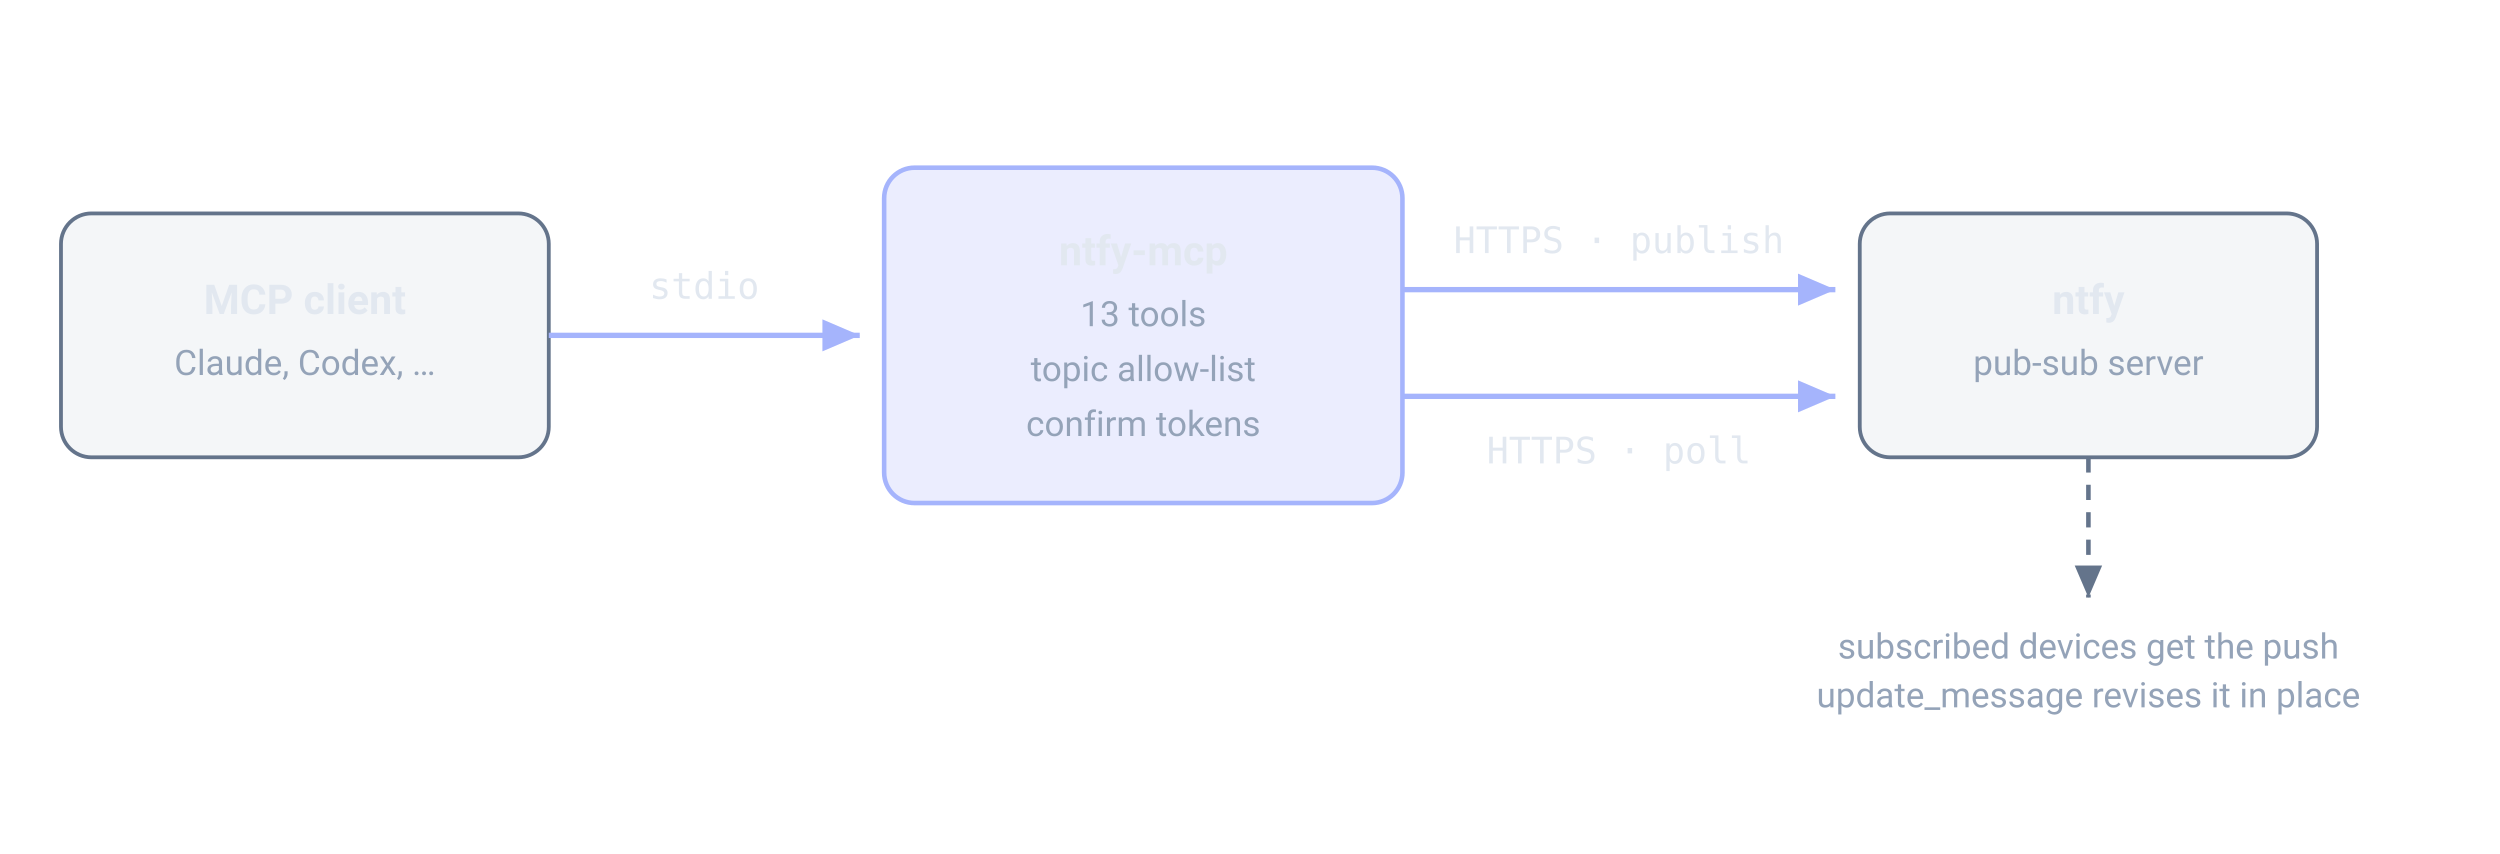
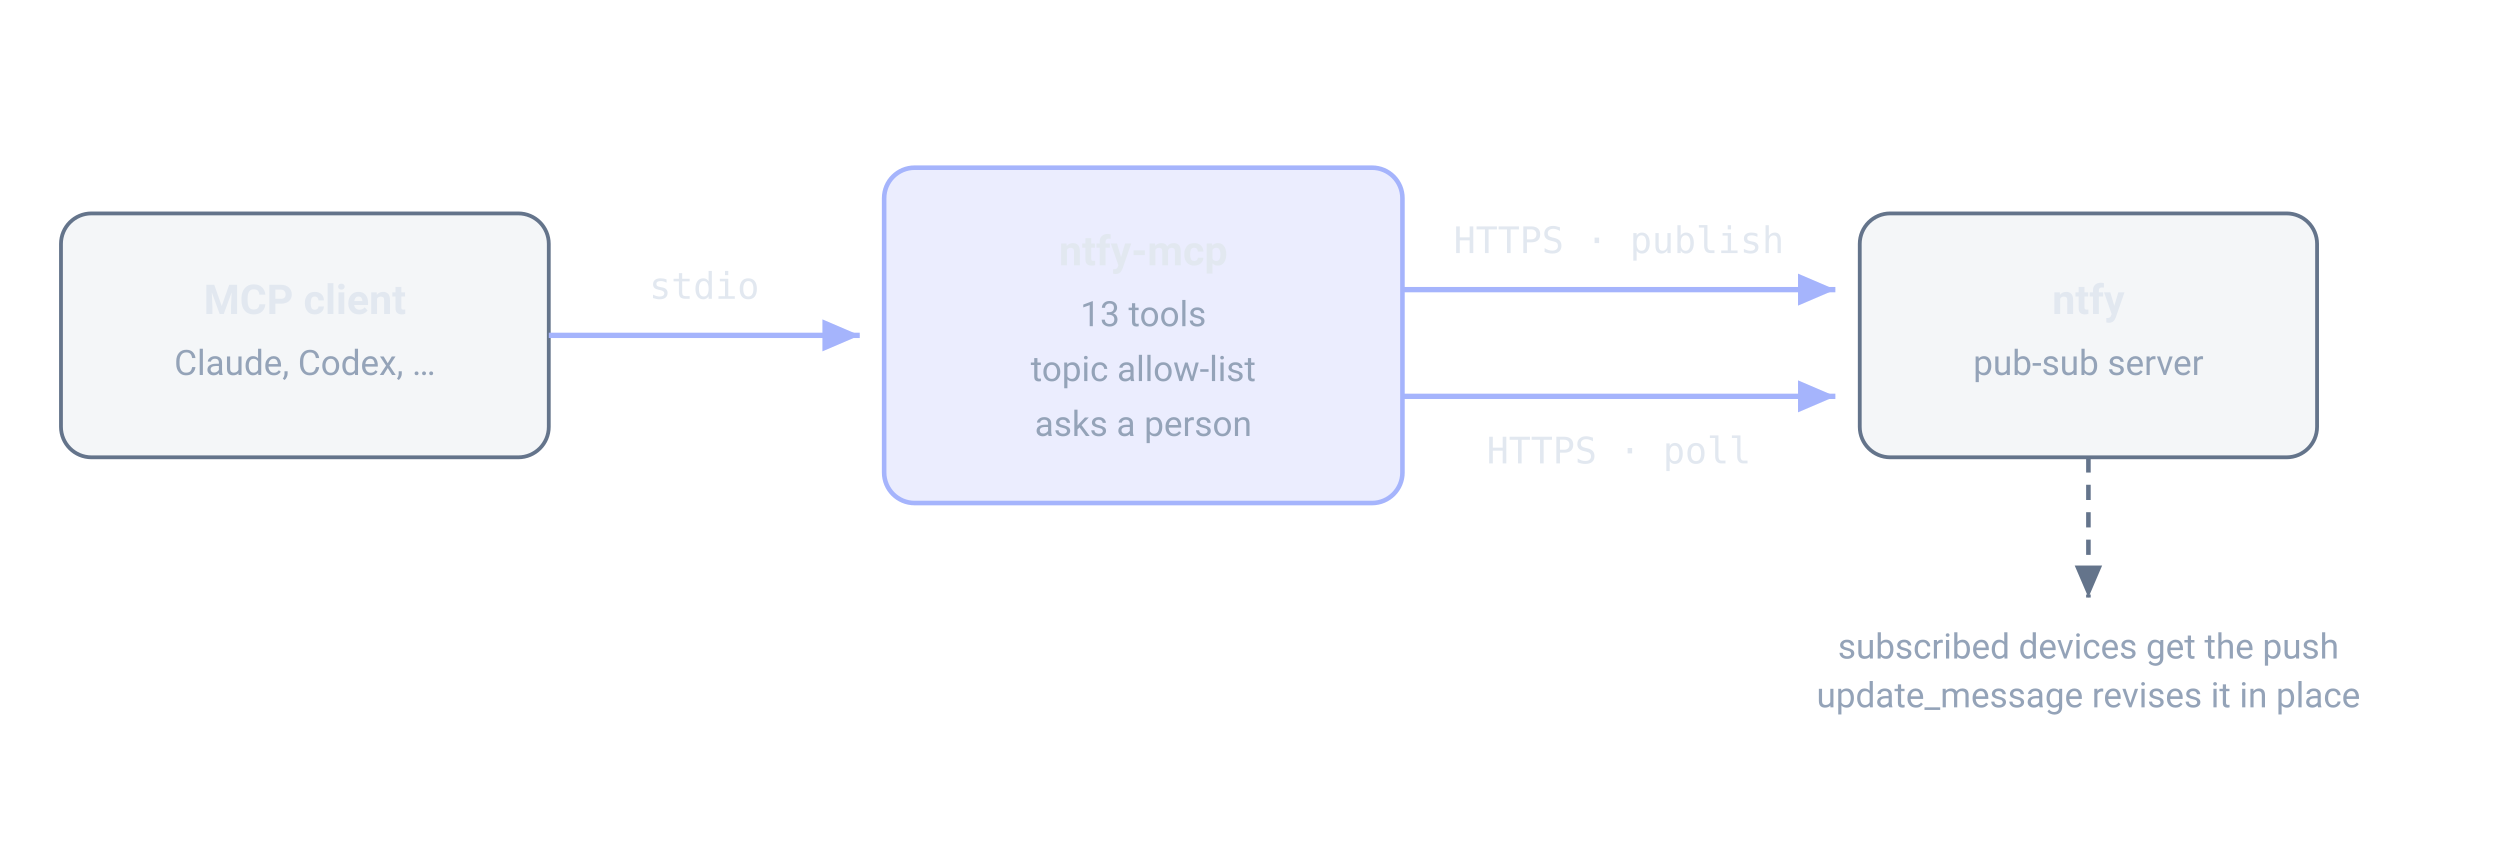
<svg xmlns="http://www.w3.org/2000/svg" viewBox="0 0 820 280" width="820" height="280" role="img" aria-labelledby="arch-title arch-desc">
  <style>
    .node { stroke-width: 1.25; }
    .node-accent { stroke-width: 1.5; }
    .edge { stroke-width: 1.5; fill: none; }
    .edge-accent { stroke-width: 1.75; fill: none; }
    .edge-dashed { stroke-dasharray: 5 4; }
    text { font-family: ui-sans-serif, system-ui, -apple-system, "Segoe UI", Roboto, "DejaVu Sans", sans-serif; font-size: 13px; }
    .label-title { font-size: 13.5px; font-weight: 600; }
    .label-mono { font-family: ui-monospace, SFMono-Regular, Menlo, Consolas, "DejaVu Sans Mono", monospace; font-size: 12px; }
    .label-muted { font-size: 11.5px; }

    .node { fill: rgba(148, 163, 184, 0.10); stroke: #64748b; }
    .node-accent { fill: rgba(129, 140, 248, 0.16); stroke: #a5b4fc; }
    .edge { stroke: #64748b; }
    .edge-accent { stroke: #a5b4fc; }
    text { fill: #e2e8f0; }
    .label-muted { fill: #94a3b8; }
    marker path { fill: #64748b; stroke: none; }
    marker.accent path { fill: #a5b4fc; }
  </style>
  <defs>
    <marker id="arch-arrow" markerWidth="9" markerHeight="9" refX="7" refY="3" orient="auto">
      <path d="M0,0 L7,3 L0,6 z" />
    </marker>
    <marker id="arch-arrow-accent" class="accent" markerWidth="9" markerHeight="9" refX="7" refY="3" orient="auto">
      <path d="M0,0 L7,3 L0,6 z" />
    </marker>
  </defs>
  <rect class="node" x="20" y="70" width="160" height="80" rx="10" />
  <text class="label-title" x="100" y="103" text-anchor="middle">MCP client</text>
  <text class="label-muted" x="100" y="123" text-anchor="middle">Claude, Codex, …</text>
  <rect class="node-accent" x="290" y="55" width="170" height="110" rx="10" />
  <text class="label-title" x="375" y="87" text-anchor="middle">ntfy-mcp</text>
  <text class="label-muted" x="375" y="107" text-anchor="middle">13 tools</text>
  <text class="label-muted" x="375" y="125" text-anchor="middle">topic allow-list</text>
-   <text class="label-muted" x="375" y="143" text-anchor="middle">confirm tokens</text>
+   <text class="label-muted" x="375" y="143" text-anchor="middle">asks a person</text>
  <rect class="node" x="610" y="70" width="150" height="80" rx="10" />
  <text class="label-title" x="685" y="103" text-anchor="middle">ntfy</text>
  <text class="label-muted" x="685" y="123" text-anchor="middle">pub-sub server</text>
  <path class="edge-accent" d="M180,110 L282,110" marker-end="url(#arch-arrow-accent)" />
  <text class="label-mono" x="231" y="98" text-anchor="middle">stdio</text>
  <path class="edge-accent" d="M460,95 L602,95" marker-end="url(#arch-arrow-accent)" />
  <text class="label-mono" x="531" y="83" text-anchor="middle">HTTPS · publish</text>
  <path class="edge-accent" d="M460,130 L602,130" marker-end="url(#arch-arrow-accent)" />
  <text class="label-mono" x="531" y="152" text-anchor="middle">HTTPS · poll</text>
  <path class="edge edge-dashed" d="M685,150 L685,196" marker-end="url(#arch-arrow)" />
  <text class="label-muted" x="685" y="216" text-anchor="middle">subscribed devices get the push</text>
  <text class="label-muted" x="685" y="232" text-anchor="middle">update_message revises it in place</text>
</svg>
